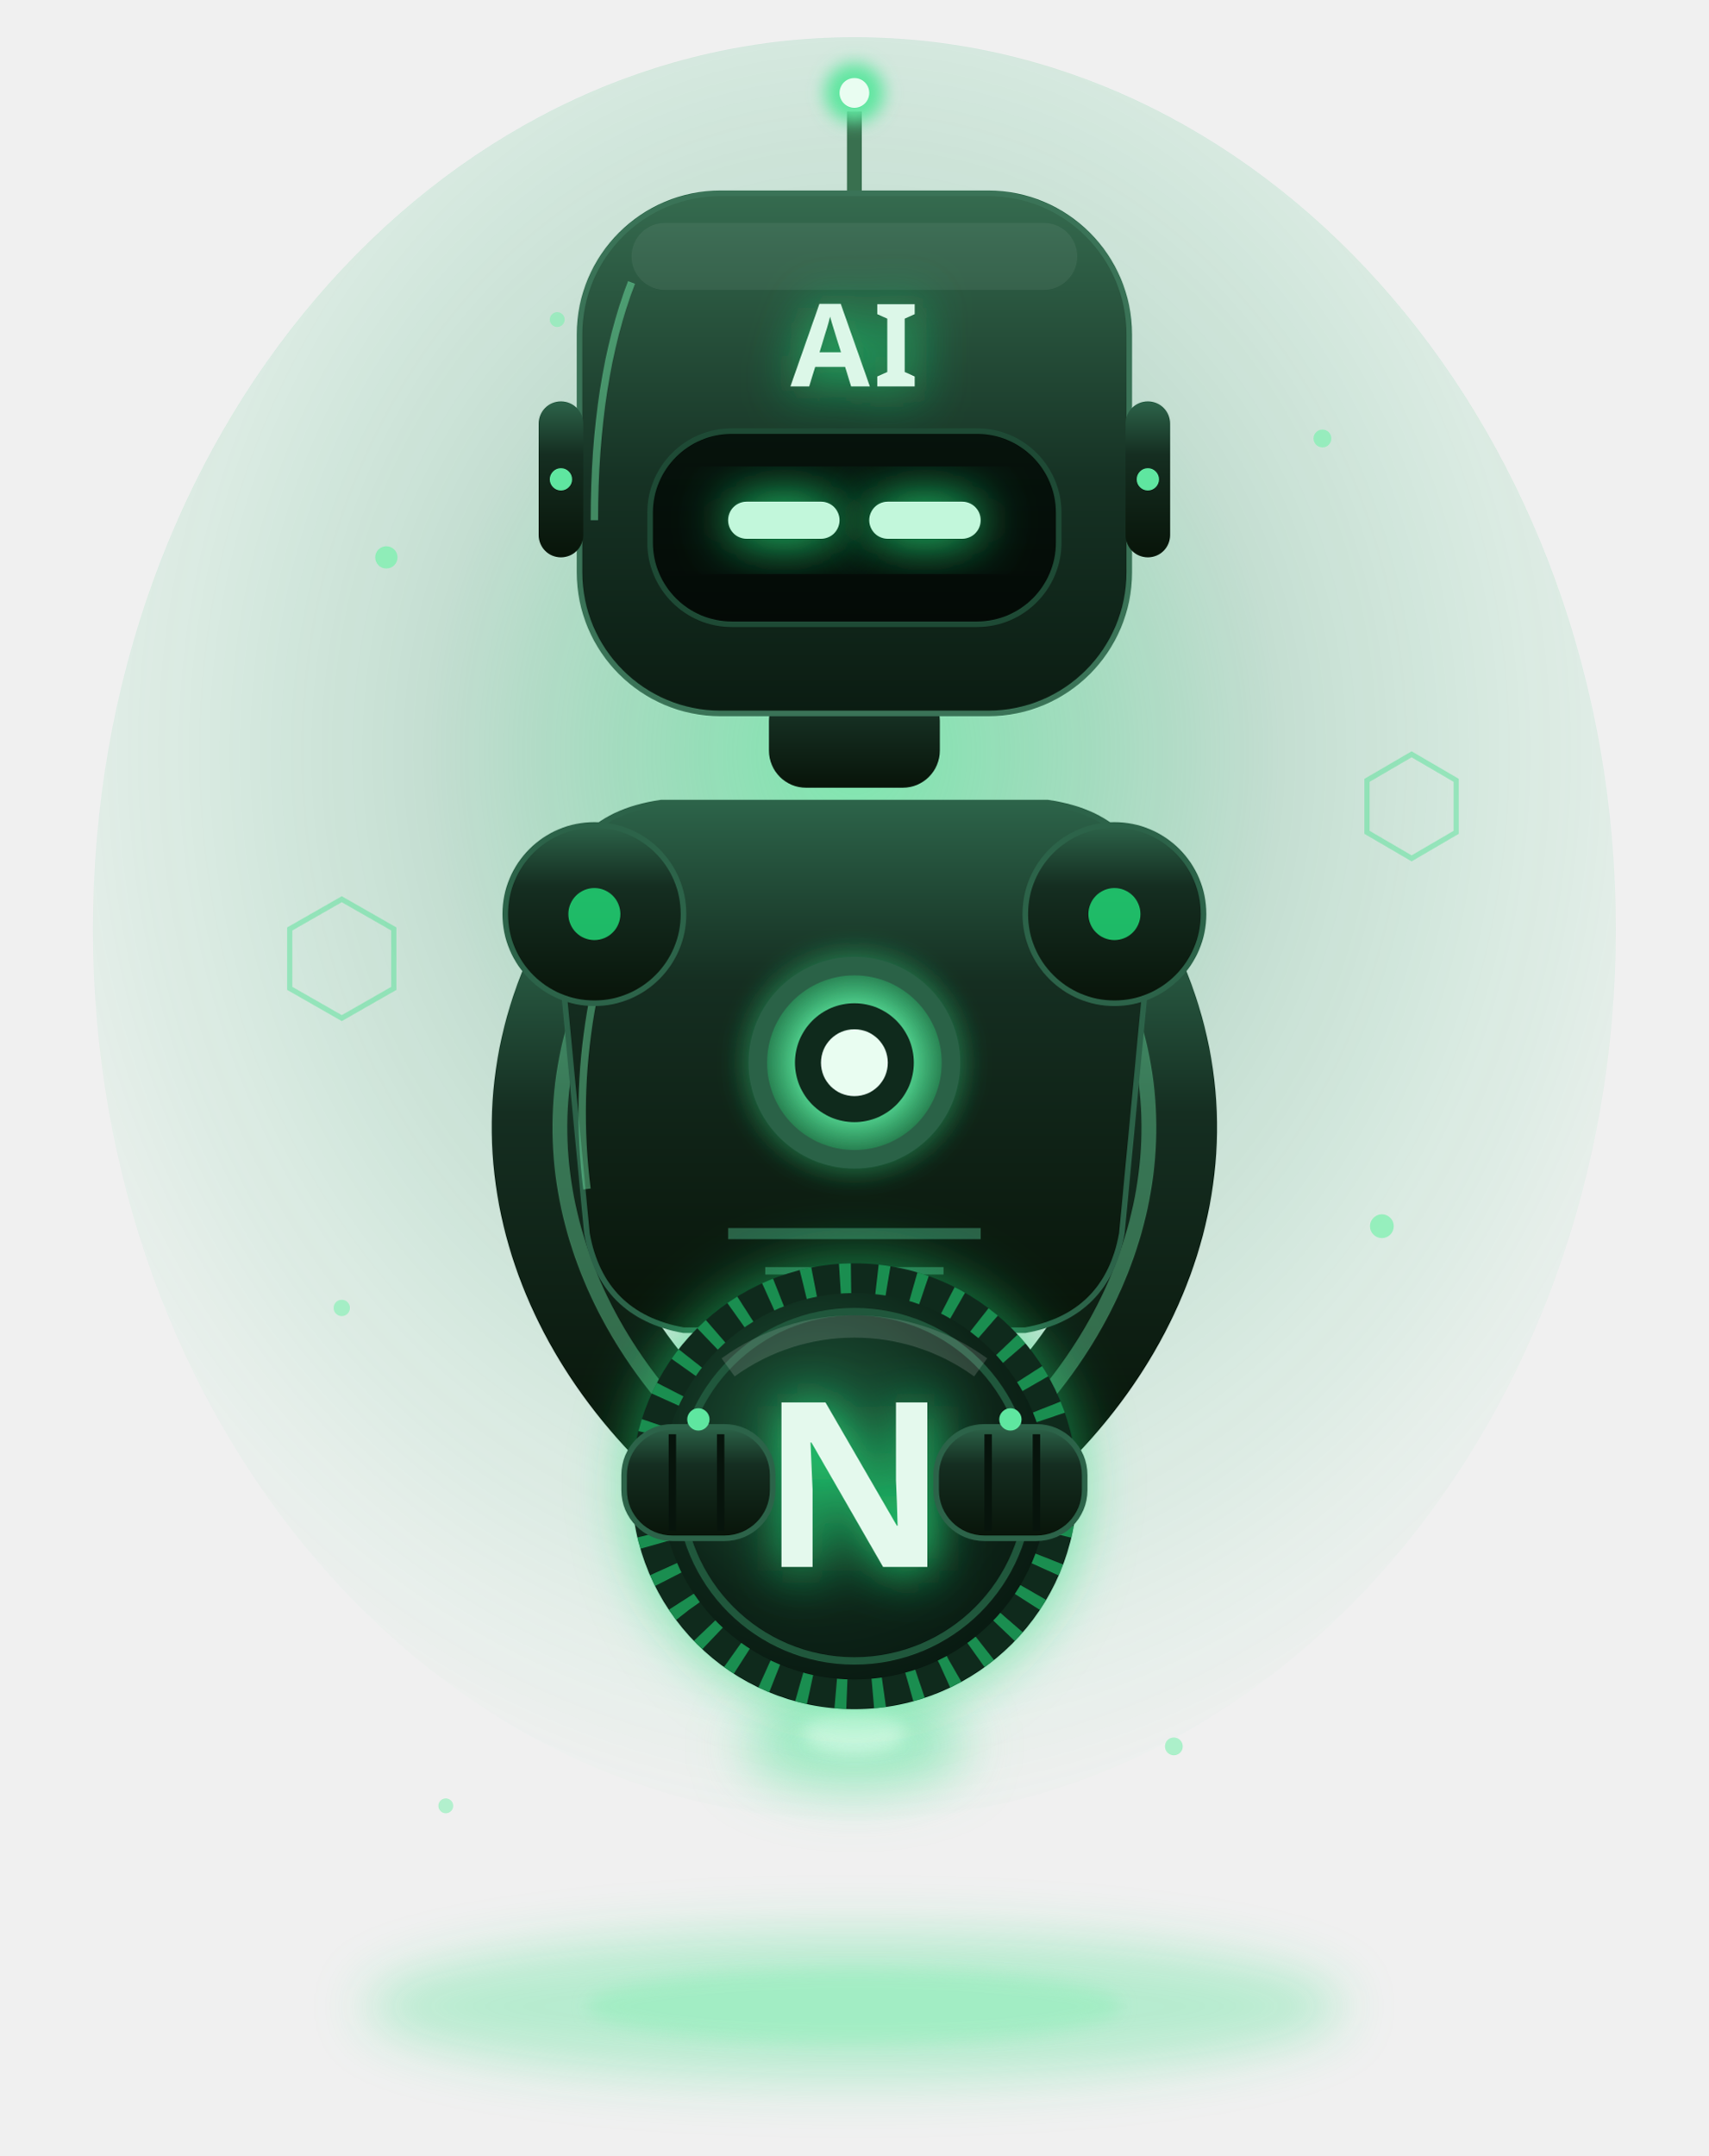
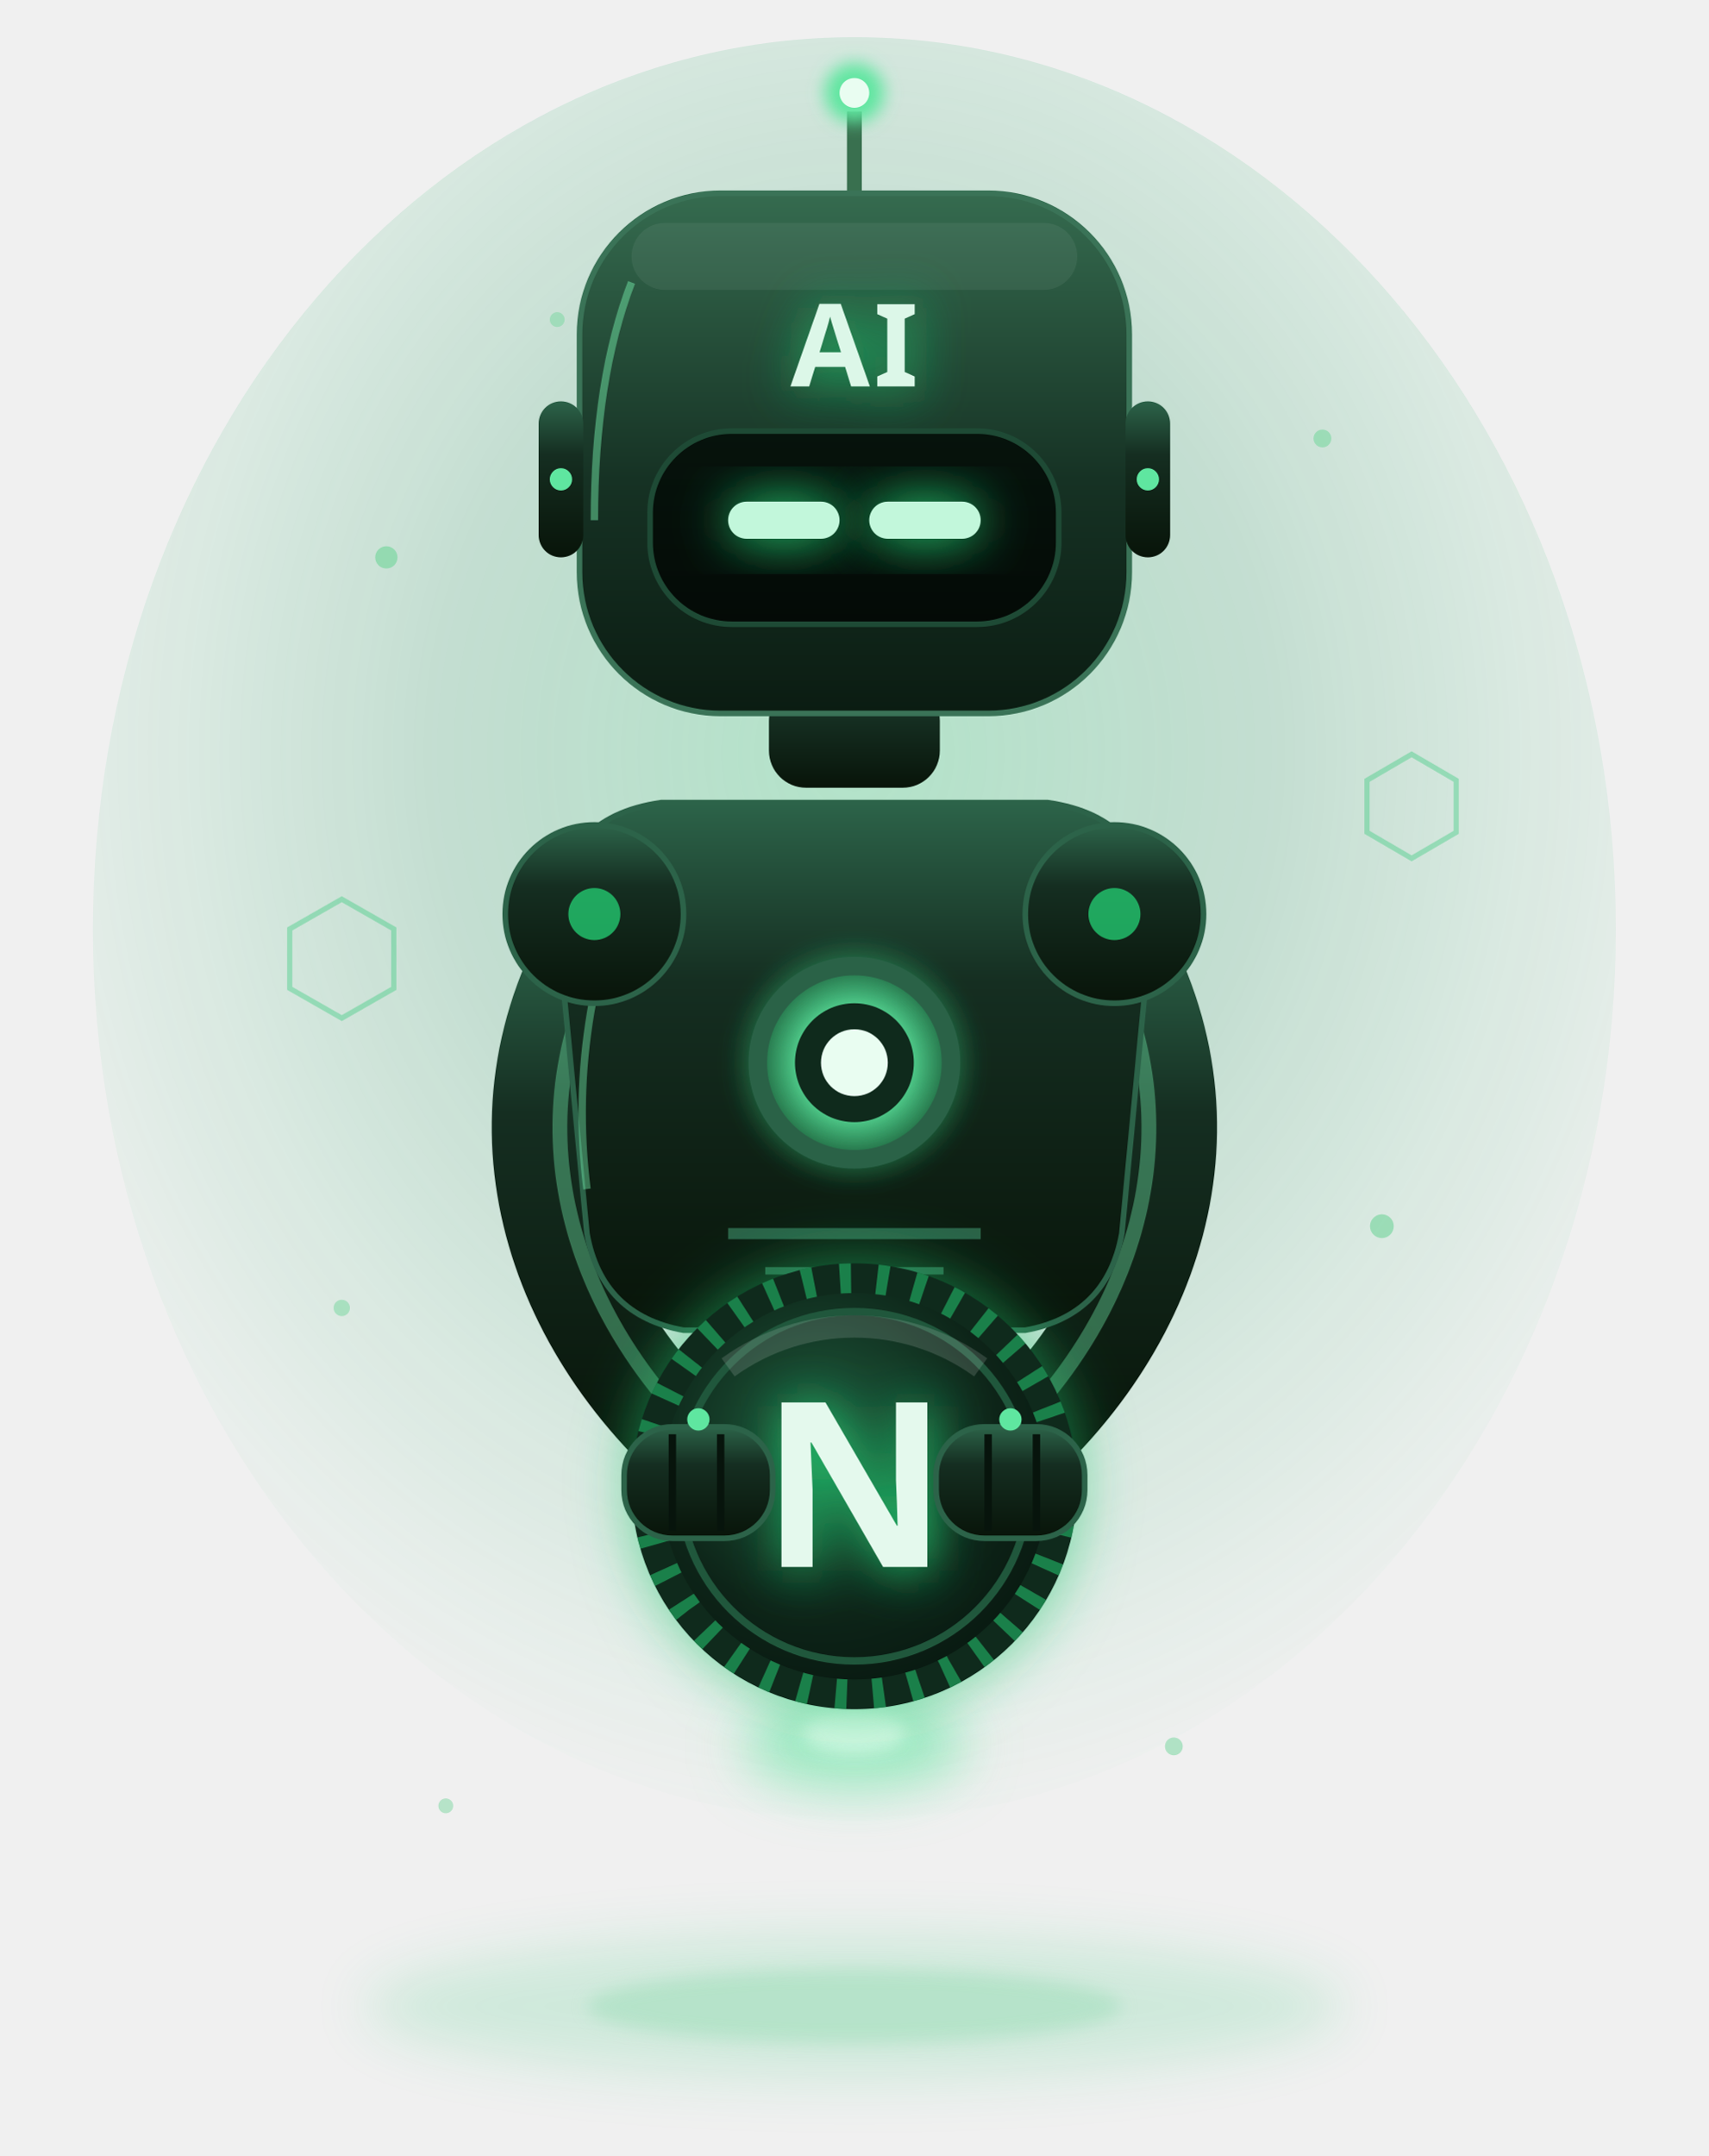
<svg xmlns="http://www.w3.org/2000/svg" viewBox="0 0 460 580" fill="none" role="img" aria-label="Floating high-tech AI robot holding a Nock coin">
  <defs>
    <radialGradient id="aura" cx="50%" cy="40%" r="62%">
-       <stop offset="0%" stop-color="#22e07a" stop-opacity="0.55" />
+       <stop offset="0%" stop-color="#23c76f" stop-opacity="0.30" />
      <stop offset="45%" stop-color="#149657" stop-opacity="0.20" />
-       <stop offset="100%" stop-color="#22e07a" stop-opacity="0" />
+       <stop offset="100%" stop-color="#23c76f" stop-opacity="0" />
    </radialGradient>
    <linearGradient id="metal" x1="0" y1="0" x2="0" y2="1">
      <stop offset="0%" stop-color="#2c6349" />
      <stop offset="34%" stop-color="#152e21" />
      <stop offset="100%" stop-color="#081409" />
    </linearGradient>
    <linearGradient id="metalHead" x1="0" y1="0" x2="0" y2="1">
      <stop offset="0%" stop-color="#356b4f" />
      <stop offset="55%" stop-color="#163224" />
      <stop offset="100%" stop-color="#0b1c12" />
    </linearGradient>
    <linearGradient id="visor" x1="0" y1="0" x2="0" y2="1">
      <stop offset="0%" stop-color="#06130c" />
      <stop offset="100%" stop-color="#040a06" />
    </linearGradient>
    <radialGradient id="coinFace" cx="42%" cy="38%" r="72%">
      <stop offset="0%" stop-color="#1e5a3c" />
      <stop offset="58%" stop-color="#0d2418" />
      <stop offset="100%" stop-color="#06140d" />
    </radialGradient>
    <radialGradient id="core" cx="50%" cy="50%" r="50%">
      <stop offset="0%" stop-color="#e9fdf1" />
      <stop offset="38%" stop-color="#5fe6a0" />
-       <stop offset="100%" stop-color="#22e07a" stop-opacity="0" />
+       <stop offset="100%" stop-color="#23c76f" stop-opacity="0" />
    </radialGradient>
    <filter id="blurG" x="-70%" y="-70%" width="240%" height="240%">
      <feGaussianBlur stdDeviation="7" />
    </filter>
    <filter id="blurS" x="-40%" y="-40%" width="180%" height="180%">
      <feGaussianBlur stdDeviation="2.2" />
    </filter>
  </defs>
  <style>
-     @keyframes nkPulse{0%,100%{opacity:.55;transform:scale(1)}50%{opacity:1;transform:scale(1.18)}}
-     @keyframes nkBreathe{0%,100%{opacity:.85;transform:scale(1)}50%{opacity:1;transform:scale(1.14)}}
-     @keyframes nkBlink{0%,90%,100%{transform:scaleY(1)}94%{transform:scaleY(.08)}}
-     @keyframes nkTwinkle{0%,100%{opacity:.35}50%{opacity:.95}}
-     @keyframes nkDrift{0%{transform:translateY(0)}50%{transform:translateY(-8px)}100%{transform:translateY(0)}}
-     @keyframes nkSpin{to{transform:rotate(360deg)}}
-     @keyframes nkFloorPulse{0%,100%{opacity:.22;transform:scaleX(1)}50%{opacity:.4;transform:scaleX(1.12)}}
-     #eyes{transform-box:fill-box;transform-origin:center;animation:nkBlink 5.2s ease-in-out infinite}
-     .eyeGlow{transform-box:fill-box;transform-origin:center;animation:nkPulse 2.6s ease-in-out infinite}
-     #coreGlow{transform-box:fill-box;transform-origin:center;animation:nkBreathe 3s ease-in-out infinite}
-     #coreDot{transform-box:fill-box;transform-origin:center;animation:nkBreathe 3s ease-in-out infinite}
-     #antTip{transform-box:fill-box;transform-origin:center;animation:nkPulse 2s ease-in-out infinite}
-     .pt{animation:nkTwinkle 3.4s ease-in-out infinite}
-     .pt:nth-of-type(2){animation-delay:.6s}.pt:nth-of-type(3){animation-delay:1.2s}
-     .pt:nth-of-type(4){animation-delay:.3s}.pt:nth-of-type(5){animation-delay:1.6s}
-     .pt:nth-of-type(6){animation-delay:.9s}.pt:nth-of-type(7){animation-delay:2s}
-     #hexes{transform-box:fill-box;transform-origin:center;animation:nkDrift 7s ease-in-out infinite}
-     #floor1,#floor2{transform-box:fill-box;transform-origin:center;animation:nkFloorPulse 4s ease-in-out infinite}
-     #coinRidge{transform-box:fill-box;transform-origin:230px 400px;animation:nkSpin 28s linear infinite}
-     @media (prefers-reduced-motion:reduce){*{animation:none!important}}
+     /* one small human touch: an occasional blink. Nothing else moves. */
+     @keyframes nkBlink{0%,93%,100%{transform:scaleY(1)}96%{transform:scaleY(.1)}}
+     #eyes{transform-box:fill-box;transform-origin:center;animation:nkBlink 6.5s ease-in-out infinite}
+     @media (prefers-reduced-motion:reduce){#eyes{animation:none}}
  </style>
  <ellipse cx="230" cy="250" rx="205" ry="240" fill="url(#aura)" />
-   <g fill="#7ff0b0">
+   <g fill="#86d8a8">
    <circle class="pt" cx="104" cy="150" r="3" opacity="0.8" />
    <circle class="pt" cx="356" cy="118" r="2.4" opacity="0.7" />
    <circle class="pt" cx="92" cy="352" r="2.2" opacity="0.6" />
    <circle class="pt" cx="372" cy="330" r="3.2" opacity="0.75" />
    <circle class="pt" cx="150" cy="86" r="2" opacity="0.6" />
    <circle class="pt" cx="316" cy="470" r="2.4" opacity="0.6" />
    <circle class="pt" cx="120" cy="486" r="2" opacity="0.55" />
  </g>
-   <g id="hexes" stroke="#22e07a" stroke-width="1.4" opacity="0.35" fill="none">
+   <g id="hexes" stroke="#23c76f" stroke-width="1.4" opacity="0.35" fill="none">
    <path d="M78 250 l14 -8 l14 8 l0 16 l-14 8 l-14 -8 Z" />
    <path d="M368 210 l12 -7 l12 7 l0 14 l-12 7 l-12 -7 Z" />
  </g>
-   <ellipse id="floor1" cx="230" cy="540" rx="132" ry="20" fill="#22e07a" opacity="0.28" filter="url(#blurG)" />
-   <ellipse id="floor2" cx="230" cy="540" rx="72" ry="10" fill="#7ff0b0" opacity="0.35" filter="url(#blurS)" />
+   <ellipse id="floor1" cx="230" cy="540" rx="132" ry="20" fill="#23c76f" opacity="0.16" filter="url(#blurG)" />
+   <ellipse id="floor2" cx="230" cy="540" rx="72" ry="10" fill="#86d8a8" opacity="0.35" filter="url(#blurS)" />
  <path d="M188 348 L200 442 Q230 476 260 442 L272 348 Z" fill="url(#metal)" stroke="#275c42" stroke-width="1.5" />
  <ellipse cx="230" cy="470" rx="30" ry="12" fill="#5fe6a0" opacity="0.55" filter="url(#blurG)" />
  <ellipse cx="230" cy="466" rx="14" ry="6" fill="#e9fdf1" opacity="0.7" filter="url(#blurS)" />
  <path d="M162 250 C 130 302, 150 360, 196 396" stroke="url(#metal)" stroke-width="28" stroke-linecap="round" fill="none" />
  <path d="M298 250 C 330 302, 310 360, 264 396" stroke="url(#metal)" stroke-width="28" stroke-linecap="round" fill="none" />
  <path d="M164 254 C 138 300, 152 352, 190 388" stroke="#6fe3a4" stroke-width="4" stroke-linecap="round" fill="none" opacity="0.4" />
  <path d="M296 254 C 322 300, 308 352, 270 388" stroke="#6fe3a4" stroke-width="4" stroke-linecap="round" fill="none" opacity="0.4" />
  <path d="M150 248 Q150 220 178 216 L282 216 Q310 220 310 248 L302 332 Q298 354 276 358 L184 358 Q162 354 158 332 Z" fill="url(#metal)" stroke="#2c6349" stroke-width="1.5" />
  <path d="M158 320 Q152 272 174 226" stroke="#6fe3a4" stroke-width="2" fill="none" opacity="0.45" />
  <circle cx="160" cy="246" r="24" fill="url(#metal)" stroke="#2c6349" stroke-width="1.5" />
  <circle cx="300" cy="246" r="24" fill="url(#metal)" stroke="#2c6349" stroke-width="1.5" />
-   <circle cx="160" cy="246" r="7" fill="#22e07a" opacity="0.8" />
-   <circle cx="300" cy="246" r="7" fill="#22e07a" opacity="0.8" />
+   <circle cx="160" cy="246" r="7" fill="#23c76f" opacity="0.8" />
+   <circle cx="300" cy="246" r="7" fill="#23c76f" opacity="0.8" />
  <circle id="coreGlow" cx="230" cy="286" r="34" fill="url(#core)" filter="url(#blurS)" />
  <circle cx="230" cy="286" r="26" fill="none" stroke="#2a6247" stroke-width="5" />
  <circle cx="230" cy="286" r="16" fill="#0f2a1c" />
  <circle id="coreDot" cx="230" cy="286" r="9" fill="#e9fdf1" />
  <line x1="196" y1="332" x2="264" y2="332" stroke="#2a6247" stroke-width="3" />
  <line x1="206" y1="342" x2="254" y2="342" stroke="#2a6247" stroke-width="2" />
  <rect x="207" y="184" width="46" height="28" rx="10" fill="url(#metal)" />
  <line x1="230" y1="56" x2="230" y2="30" stroke="#39704f" stroke-width="4" />
  <circle id="antTip" cx="230" cy="25" r="8" fill="#5fe6a0" filter="url(#blurS)" />
  <circle cx="230" cy="25" r="4" fill="#e9fdf1" />
  <rect x="156" y="52" width="148" height="140" rx="38" fill="url(#metalHead)" stroke="#3a7357" stroke-width="1.5" />
  <rect x="170" y="60" width="120" height="18" rx="9" fill="#ffffff" opacity="0.06" />
  <path d="M170 76 Q160 102 160 140" stroke="#6fe3a4" stroke-width="2" fill="none" opacity="0.5" />
  <rect x="145" y="108" width="12" height="42" rx="6" fill="url(#metal)" />
  <rect x="303" y="108" width="12" height="42" rx="6" fill="url(#metal)" />
  <circle cx="151" cy="129" r="3" fill="#5fe6a0" />
  <circle cx="309" cy="129" r="3" fill="#5fe6a0" />
-   <text x="231" y="105" text-anchor="middle" font-family="Geist, ui-sans-serif, system-ui, sans-serif" font-weight="800" font-size="31" letter-spacing="1" fill="#22e07a" filter="url(#blurG)">AI</text>
+   <text x="231" y="105" text-anchor="middle" font-family="Geist, ui-sans-serif, system-ui, sans-serif" font-weight="800" font-size="31" letter-spacing="1" fill="#23c76f" filter="url(#blurG)">AI</text>
  <text x="230" y="104" text-anchor="middle" font-family="Geist, ui-sans-serif, system-ui, sans-serif" font-weight="800" font-size="31" letter-spacing="1" fill="#dcf7e8">AI</text>
  <rect x="175" y="116" width="110" height="52" rx="22" fill="url(#visor)" stroke="#1e4a35" stroke-width="1.5" />
-   <rect class="eyeGlow" x="196" y="134" width="30" height="12" rx="6" fill="#22e07a" filter="url(#blurG)" />
-   <rect class="eyeGlow" x="234" y="134" width="30" height="12" rx="6" fill="#22e07a" filter="url(#blurG)" />
+   <rect class="eyeGlow" x="196" y="134" width="30" height="12" rx="6" fill="#23c76f" filter="url(#blurG)" />
+   <rect class="eyeGlow" x="234" y="134" width="30" height="12" rx="6" fill="#23c76f" filter="url(#blurG)" />
  <g id="eyes">
    <rect x="196" y="135" width="30" height="10" rx="5" fill="#c2f7db" />
    <rect x="234" y="135" width="30" height="10" rx="5" fill="#c2f7db" />
  </g>
-   <circle cx="230" cy="400" r="62" fill="#22e07a" opacity="0.5" filter="url(#blurG)" />
+   <circle cx="230" cy="400" r="62" fill="#23c76f" opacity="0.5" filter="url(#blurG)" />
  <circle cx="230" cy="400" r="58" fill="url(#coinFace)" />
  <circle cx="230" cy="400" r="56" fill="none" stroke="#0f2a1c" stroke-width="8" />
-   <circle id="coinRidge" cx="230" cy="400" r="56" fill="none" stroke="#22e07a" stroke-width="8" stroke-dasharray="3 7" opacity="0.55" />
+   <circle id="coinRidge" cx="230" cy="400" r="56" fill="none" stroke="#23c76f" stroke-width="8" stroke-dasharray="3 7" opacity="0.55" />
  <circle cx="230" cy="400" r="47" fill="none" stroke="#20573c" stroke-width="2" />
  <path d="M196 368 A58 58 0 0 1 264 368" stroke="#ffffff" stroke-width="6" fill="none" opacity="0.14" />
-   <text x="231" y="401" dy="0.35em" text-anchor="middle" font-family="Geist, ui-sans-serif, system-ui, sans-serif" font-weight="800" font-size="62" fill="#22e07a" filter="url(#blurG)">N</text>
+   <text x="231" y="401" dy="0.35em" text-anchor="middle" font-family="Geist, ui-sans-serif, system-ui, sans-serif" font-weight="800" font-size="62" fill="#23c76f" filter="url(#blurG)">N</text>
  <text x="230" y="400" dy="0.35em" text-anchor="middle" font-family="Geist, ui-sans-serif, system-ui, sans-serif" font-weight="800" font-size="62" fill="#e4f9ed">N</text>
  <g fill="url(#metal)" stroke="#2c6349" stroke-width="1.5">
    <rect x="168" y="384" width="40" height="30" rx="13" />
    <rect x="252" y="384" width="40" height="30" rx="13" />
  </g>
  <g stroke="#07140c" stroke-width="2">
    <line x1="181" y1="386" x2="181" y2="412" />
    <line x1="194" y1="386" x2="194" y2="412" />
    <line x1="266" y1="386" x2="266" y2="412" />
    <line x1="279" y1="386" x2="279" y2="412" />
  </g>
  <circle cx="188" cy="382" r="3" fill="#5fe6a0" />
  <circle cx="272" cy="382" r="3" fill="#5fe6a0" />
</svg>
